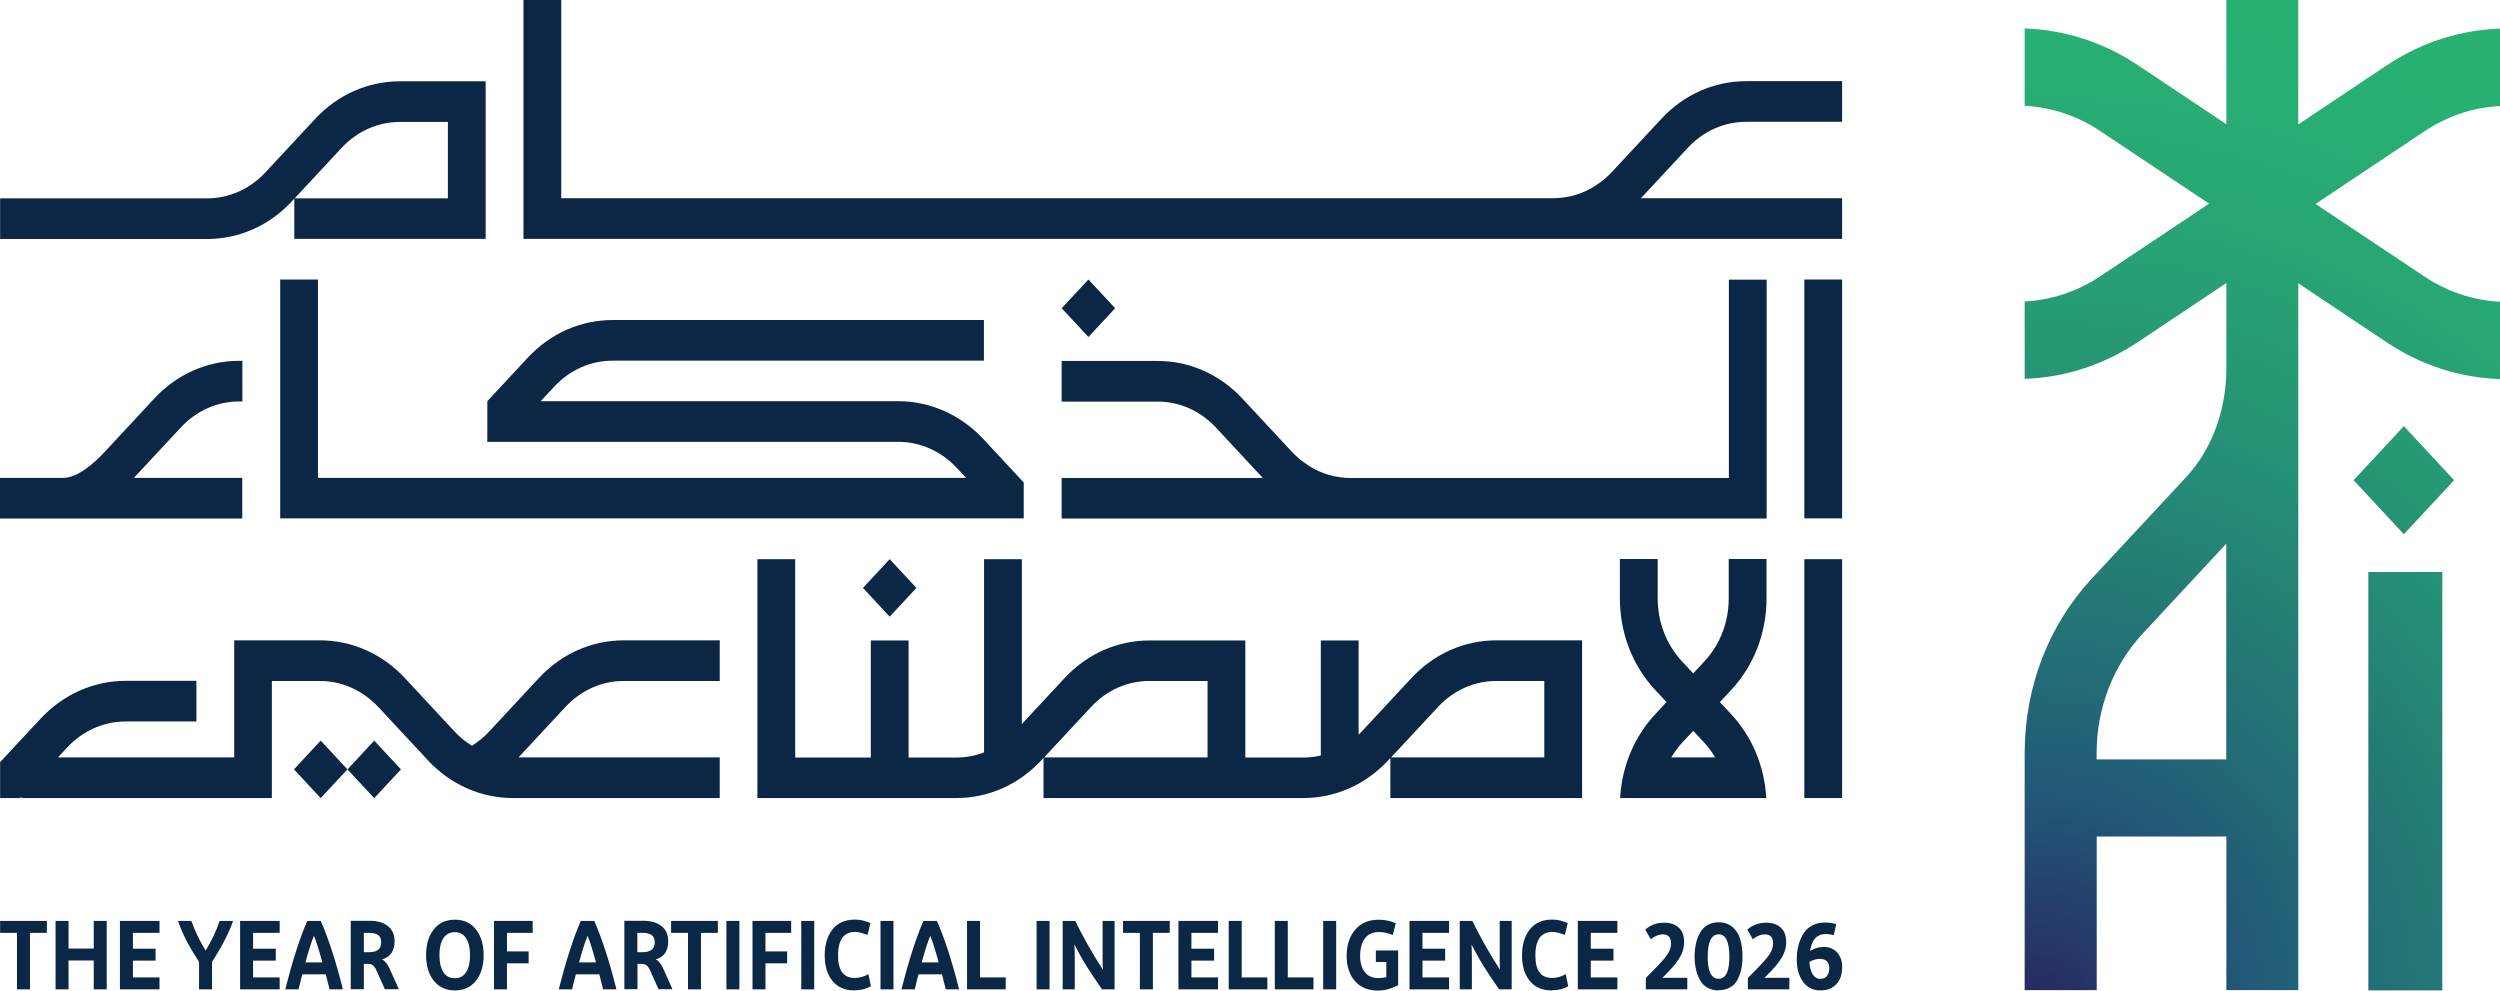
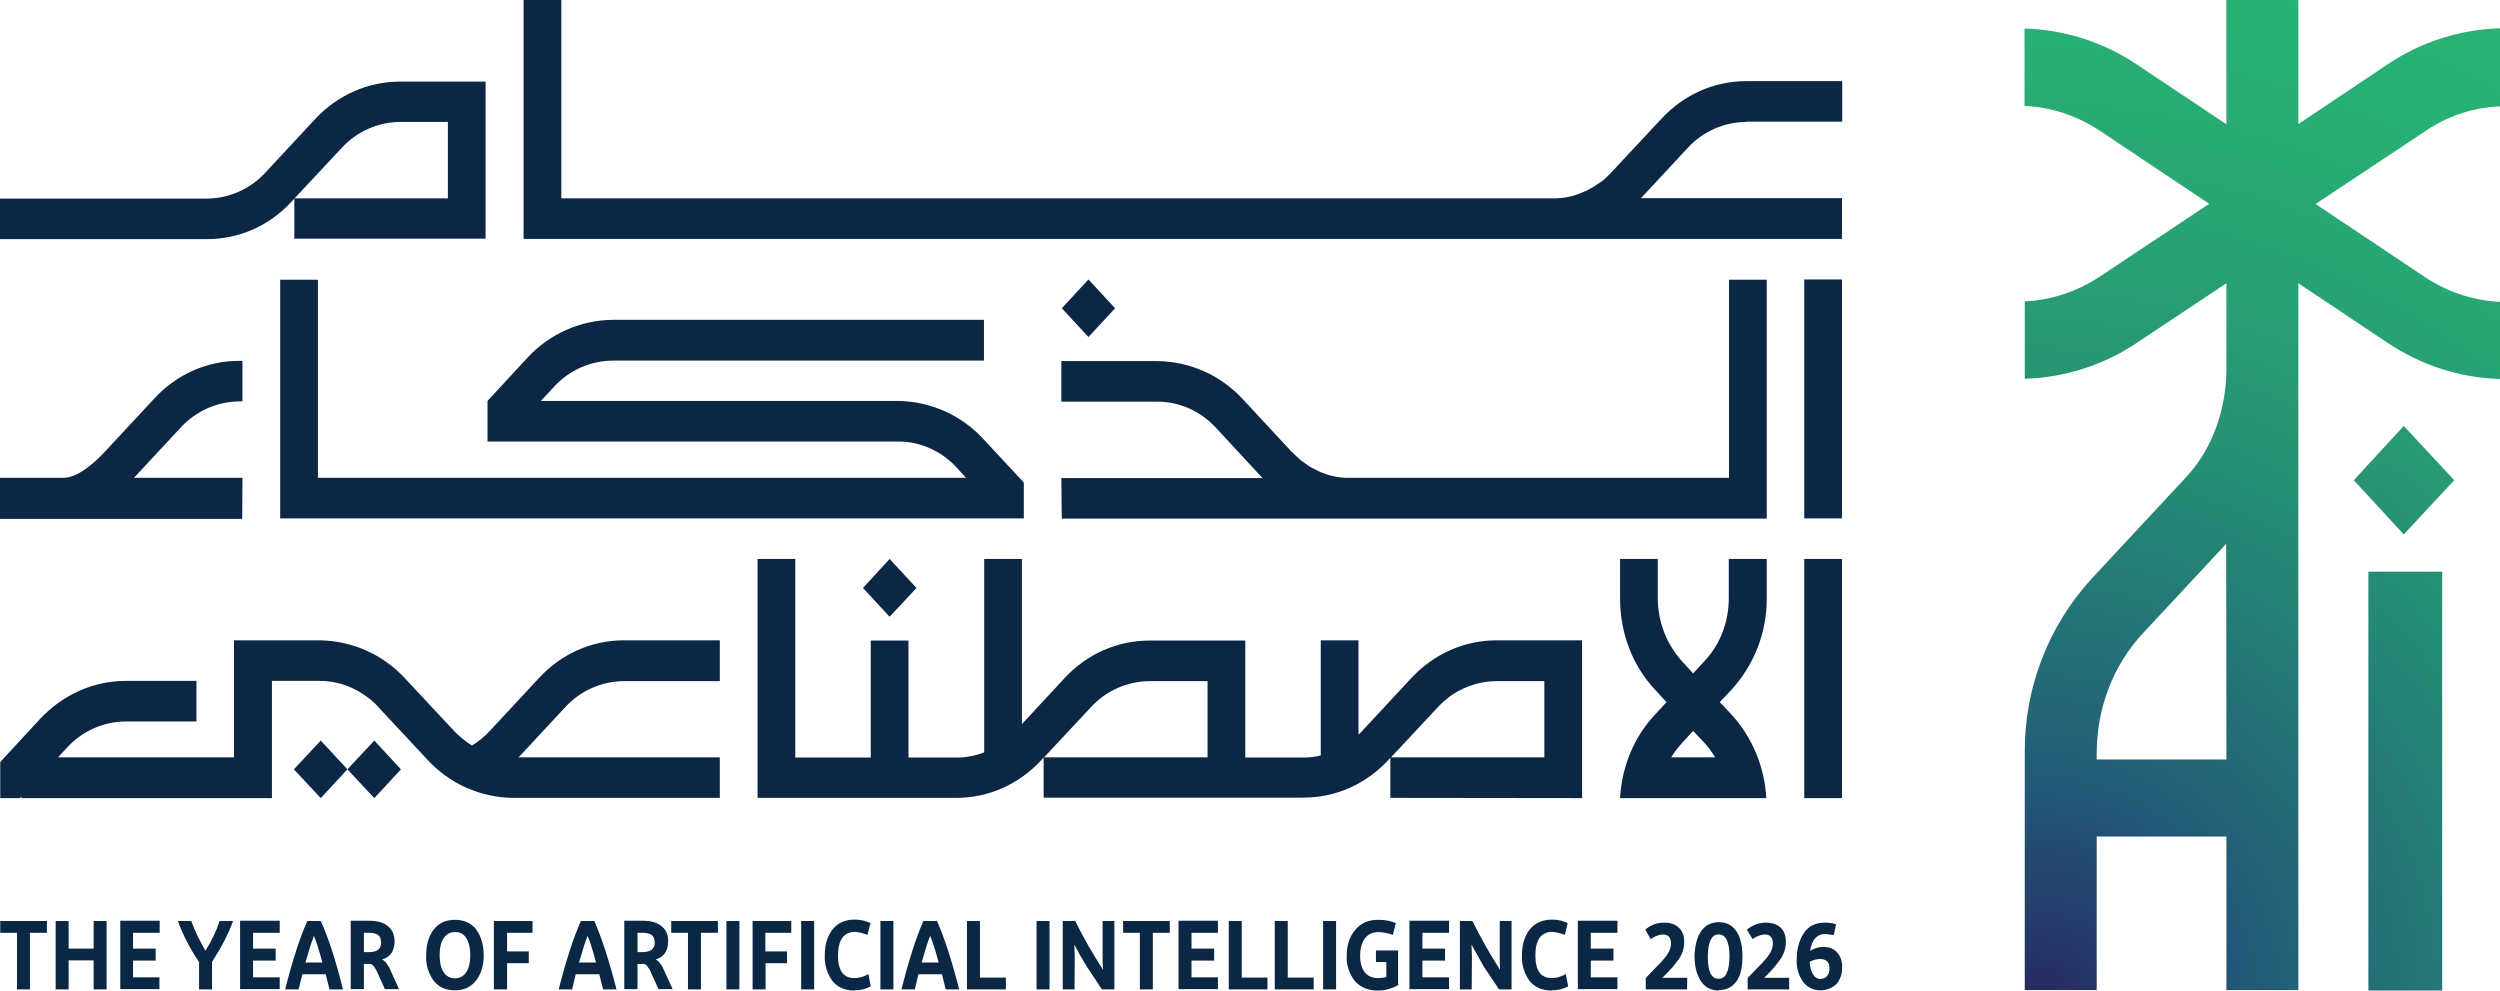
- <svg xmlns="http://www.w3.org/2000/svg" width="106" height="42" viewBox="0 0 106 42" fill="none">
-   <path d="M103.554 41.994V24.254H100.418V41.994H103.554ZM106 1.212C104.323 1.27 102.678 1.787 101.209 2.763L97.448 5.274V0H94.398V5.268L90.637 2.757C89.168 1.781 87.528 1.264 85.846 1.206V4.487C86.962 4.544 88.052 4.895 89.03 5.544L93.666 8.634L89.03 11.725C88.052 12.374 86.962 12.725 85.846 12.782V16.062C87.523 16.005 89.168 15.488 90.637 14.511L94.398 12.001V15.62C94.398 17.326 93.826 18.998 92.71 20.21L88.698 24.524C86.861 26.501 85.846 29.132 85.846 31.929V41.983H88.901V35.468H94.398V41.983H97.448V12.012L101.209 14.523C102.672 15.499 104.317 16.016 106 16.074V12.794C104.884 12.736 103.794 12.386 102.816 11.737L98.18 8.646L102.816 5.555C103.794 4.906 104.884 4.55 106 4.498V1.212ZM94.393 32.199H88.896V31.947C88.896 30.028 89.59 28.224 90.851 26.863L94.393 23.054V32.199ZM99.793 20.36L101.924 22.652L104.056 20.36L101.924 18.067L99.793 20.36Z" fill="url(#paint0_radial_3002_7809)" />
-   <path d="M78.106 11.851H76.503V21.98H78.106V11.851Z" fill="#0C2746" />
-   <path d="M46.149 11.851L45.016 13.069L46.149 14.288L47.282 13.069L46.149 11.851Z" fill="#0C2746" />
-   <path d="M67.081 33.837V27.15H63.448C62.086 27.15 60.799 27.718 59.837 28.758L57.743 31.01C57.701 31.056 57.653 31.102 57.605 31.148V27.155H56.002V32.033C55.762 32.09 55.516 32.119 55.265 32.119H52.802V27.155H48.737C47.375 27.155 46.088 27.724 45.126 28.764L43.326 30.7V23.709H41.724V31.901C41.35 32.044 40.96 32.119 40.554 32.119H38.524V27.155H36.922V32.119H33.717V23.709H32.114V33.837H40.549C41.911 33.837 43.198 33.268 44.16 32.228L44.245 32.136V33.837H55.26C56.622 33.837 57.909 33.268 58.87 32.228L58.951 32.142V33.837H67.081ZM46.259 29.976C46.921 29.264 47.803 28.873 48.737 28.873H51.2V32.113H44.272L46.259 29.976ZM60.97 29.976C61.632 29.264 62.514 28.873 63.448 28.873H65.478V32.113H58.983L60.97 29.976Z" fill="#0C2746" />
-   <path d="M78.106 23.709H76.503V33.837H78.106V23.709Z" fill="#0C2746" />
-   <path d="M37.723 23.709L36.59 24.928L37.723 26.147L38.856 24.928L37.723 23.709Z" fill="#0C2746" />
-   <path d="M13.597 31.402L12.464 32.621L13.597 33.84L14.731 32.621L13.597 31.402Z" fill="#0C2746" />
-   <path d="M15.867 31.403L14.733 32.622L15.867 33.841L17 32.622L15.867 31.403Z" fill="#0C2746" />
-   <path d="M16.041 29.976L18.135 32.228C19.102 33.268 20.384 33.837 21.746 33.837H30.517V32.113H21.986L23.973 29.976C24.636 29.264 25.517 28.873 26.452 28.873H30.517V27.15H26.452C25.09 27.15 23.802 27.718 22.841 28.758L20.747 31.01C20.523 31.252 20.277 31.453 20.01 31.619C19.743 31.453 19.492 31.252 19.267 31.01L17.174 28.758C16.207 27.718 14.925 27.15 13.562 27.15H9.93V32.113H2.457L2.847 31.694C3.504 30.987 4.396 30.591 5.326 30.591H8.328V28.867H5.326C3.969 28.867 2.671 29.448 1.715 30.476L0.005 32.314V33.837H0.855L0.908 33.779V33.837H11.527V28.873H13.557C14.492 28.873 15.373 29.264 16.036 29.976H16.041Z" fill="#0C2746" />
-   <path d="M74.89 33.837C74.815 32.498 74.297 31.246 73.405 30.286L72.924 29.769L73.405 29.252C74.372 28.213 74.901 26.834 74.901 25.369V23.703H73.298V25.369C73.298 26.374 72.935 27.322 72.273 28.035L71.792 28.552L71.311 28.035C70.649 27.322 70.286 26.374 70.286 25.369V23.703H68.683V25.369C68.683 26.834 69.212 28.218 70.179 29.252L70.66 29.769L70.179 30.286C69.287 31.246 68.769 32.492 68.694 33.837H74.89ZM70.862 32.113C70.996 31.895 71.14 31.694 71.311 31.504L71.792 30.987L72.273 31.504C72.444 31.688 72.593 31.895 72.721 32.113H70.862Z" fill="#0C2746" />
-   <path d="M12.387 8.519L12.478 8.422V10.128H20.592V3.447H16.96C15.598 3.447 14.31 4.016 13.349 5.055L11.255 7.307C10.592 8.02 9.711 8.41 8.776 8.41H0.005V10.134H8.776C10.139 10.134 11.426 9.565 12.387 8.525V8.519ZM14.481 6.273C15.144 5.561 16.025 5.17 16.96 5.17H18.99V8.41H12.494L14.481 6.273Z" fill="#0C2746" />
-   <path d="M74.041 5.165H78.106V3.441H74.041C72.679 3.441 71.391 4.01 70.43 5.05L68.336 7.302C68.234 7.411 68.133 7.503 68.026 7.595C67.994 7.623 67.962 7.646 67.925 7.675C67.844 7.738 67.759 7.801 67.674 7.853C67.636 7.876 67.604 7.899 67.567 7.922C67.455 7.991 67.342 8.048 67.225 8.106C67.214 8.106 67.209 8.117 67.198 8.117C67.075 8.175 66.942 8.221 66.814 8.261C66.504 8.353 66.183 8.405 65.852 8.405H23.797V0H22.195V10.128H78.106V8.405H69.575L71.562 6.268C72.225 5.555 73.106 5.165 74.041 5.165Z" fill="#0C2746" />
-   <path d="M45.02 21.985H74.906V11.857H73.304V20.267H57.268C56.937 20.267 56.616 20.216 56.306 20.124C56.178 20.084 56.045 20.038 55.922 19.98C55.911 19.98 55.906 19.969 55.895 19.969C55.778 19.917 55.666 19.854 55.553 19.785C55.516 19.762 55.484 19.739 55.447 19.716C55.361 19.659 55.276 19.601 55.195 19.538C55.163 19.509 55.131 19.486 55.094 19.457C54.987 19.366 54.88 19.268 54.784 19.165L52.69 16.913C51.723 15.873 50.441 15.304 49.079 15.304H45.014V17.027H49.079C50.014 17.027 50.895 17.418 51.558 18.131L53.545 20.267H45.014V21.991L45.02 21.985Z" fill="#0C2746" />
-   <path d="M10.277 20.262H5.678L7.665 18.125C8.328 17.412 9.209 17.022 10.144 17.022H10.277V15.298H10.144C8.782 15.298 7.494 15.867 6.533 16.907L4.439 19.159C4.001 19.63 3.301 20.262 2.682 20.262H0V21.985H10.272V20.262H10.277Z" fill="#0C2746" />
-   <path d="M40.96 20.262H13.482V11.851H11.88V21.98H43.406V20.457L41.697 18.619C40.741 17.59 39.438 17.01 38.086 17.01H22.926L23.498 16.396C24.16 15.683 25.042 15.293 25.977 15.293H41.718V13.569H25.977C24.614 13.569 23.327 14.138 22.366 15.178L20.662 17.01V18.734H38.086C39.016 18.734 39.908 19.13 40.565 19.837L40.96 20.262Z" fill="#0C2746" />
-   <path d="M1.987 39.553H1.271V41.948H0.721V39.553H0.005V39.047H1.987V39.553Z" fill="#0A2745" />
-   <path d="M3.974 41.948V40.725H2.906V41.948H2.356V39.047H2.906V40.219H3.974V39.047H4.524V41.948H3.974Z" fill="#0A2745" />
-   <path d="M6.763 41.443V41.948H5.085V39.047H6.763V39.553H5.635V40.225H6.597V40.73H5.635V41.443H6.763Z" fill="#0A2745" />
-   <path d="M8.99 41.948H8.44V40.788C8.002 40.11 7.703 39.53 7.548 39.047H8.114C8.258 39.461 8.461 39.88 8.718 40.305C8.969 39.897 9.166 39.478 9.316 39.047H9.882C9.711 39.547 9.412 40.127 8.99 40.788V41.948Z" fill="#0A2745" />
-   <path d="M11.858 41.443V41.948H10.181V39.047H11.858V39.553H10.731V40.225H11.693V40.73H10.731V41.443H11.858Z" fill="#0A2745" />
-   <path d="M13.974 41.948L13.813 41.311H12.82C12.767 41.506 12.713 41.718 12.66 41.948H12.094C12.403 40.736 12.713 39.771 13.028 39.047H13.6C13.926 39.788 14.241 40.759 14.54 41.948H13.974ZM13.311 39.679C13.221 39.892 13.098 40.271 12.948 40.805H13.669C13.514 40.248 13.397 39.874 13.311 39.679Z" fill="#0A2745" />
-   <path d="M15.427 40.868V41.943H14.871V39.041H15.667C15.998 39.041 16.26 39.116 16.447 39.266C16.634 39.415 16.73 39.627 16.73 39.903C16.73 40.322 16.554 40.581 16.196 40.679C16.313 40.73 16.42 40.857 16.516 41.064L16.912 41.943H16.319L15.95 41.121C15.908 41.029 15.859 40.966 15.806 40.926C15.753 40.886 15.683 40.868 15.598 40.868H15.427ZM15.64 39.553H15.427V40.374H15.64C15.988 40.374 16.164 40.236 16.164 39.961C16.164 39.811 16.121 39.708 16.03 39.645C15.945 39.581 15.811 39.553 15.635 39.553H15.64Z" fill="#0A2745" />
-   <path d="M20.181 39.409C20.395 39.685 20.507 40.047 20.507 40.495C20.507 40.943 20.4 41.305 20.181 41.581C19.967 41.856 19.668 41.994 19.289 41.994C18.91 41.994 18.61 41.856 18.391 41.581C18.172 41.305 18.066 40.943 18.066 40.495C18.066 40.047 18.172 39.685 18.391 39.409C18.605 39.133 18.904 38.995 19.289 38.995C19.673 38.995 19.967 39.133 20.181 39.409ZM18.797 39.782C18.685 39.955 18.632 40.196 18.632 40.501C18.632 40.805 18.685 41.041 18.797 41.219C18.91 41.391 19.07 41.477 19.283 41.477C19.497 41.477 19.652 41.391 19.764 41.219C19.876 41.046 19.93 40.805 19.93 40.501C19.93 40.196 19.876 39.961 19.764 39.782C19.652 39.61 19.492 39.524 19.283 39.524C19.075 39.524 18.91 39.61 18.797 39.782Z" fill="#0A2745" />
-   <path d="M21.495 41.948H20.945V39.047H22.585V39.553H21.495V40.34H22.414V40.845H21.495V41.948Z" fill="#0A2745" />
-   <path d="M25.571 41.948L25.41 41.311H24.417C24.363 41.506 24.31 41.718 24.256 41.948H23.69C24 40.736 24.31 39.771 24.625 39.047H25.197C25.523 39.788 25.838 40.759 26.137 41.948H25.571ZM24.913 39.679C24.823 39.892 24.7 40.271 24.55 40.805H25.271C25.116 40.248 24.999 39.874 24.913 39.679Z" fill="#0A2745" />
-   <path d="M27.029 40.868V41.943H26.473V39.041H27.269C27.6 39.041 27.862 39.116 28.049 39.266C28.236 39.415 28.332 39.627 28.332 39.903C28.332 40.322 28.156 40.581 27.798 40.679C27.916 40.73 28.022 40.857 28.119 41.064L28.514 41.943H27.921L27.552 41.121C27.51 41.029 27.462 40.966 27.408 40.926C27.355 40.886 27.285 40.868 27.2 40.868H27.029ZM27.237 39.553H27.023V40.374H27.237C27.584 40.374 27.761 40.236 27.761 39.961C27.761 39.811 27.718 39.708 27.627 39.645C27.542 39.581 27.408 39.553 27.232 39.553H27.237Z" fill="#0A2745" />
-   <path d="M30.437 39.553H29.721V41.948H29.171V39.553H28.455V39.047H30.437V39.553Z" fill="#0A2745" />
-   <path d="M30.8 41.948V39.047H31.35V41.948H30.8Z" fill="#0A2745" />
-   <path d="M32.456 41.948H31.906V39.047H33.546V39.553H32.456V40.34H33.375V40.845H32.456V41.948Z" fill="#0A2745" />
-   <path d="M33.973 41.948V39.047H34.523V41.948H33.973Z" fill="#0A2745" />
-   <path d="M36.233 41.994C35.832 41.994 35.517 41.862 35.298 41.592C35.079 41.328 34.967 40.966 34.967 40.512C34.967 40.058 35.079 39.685 35.298 39.403C35.522 39.128 35.837 38.99 36.254 38.99C36.473 38.99 36.687 39.041 36.906 39.139L36.783 39.639C36.553 39.553 36.382 39.513 36.259 39.513C35.779 39.513 35.533 39.846 35.533 40.506C35.533 41.167 35.773 41.466 36.254 41.466C36.435 41.466 36.623 41.414 36.82 41.305L36.927 41.816C36.724 41.931 36.494 41.989 36.227 41.989L36.233 41.994Z" fill="#0A2745" />
-   <path d="M37.333 41.948V39.047H37.883V41.948H37.333Z" fill="#0A2745" />
-   <path d="M40.1 41.948L39.94 41.311H38.946C38.893 41.506 38.839 41.718 38.786 41.948H38.22C38.529 40.736 38.839 39.771 39.154 39.047H39.726C40.052 39.788 40.367 40.759 40.666 41.948H40.1ZM39.443 39.679C39.352 39.892 39.229 40.271 39.08 40.805H39.801C39.646 40.248 39.528 39.874 39.443 39.679Z" fill="#0A2745" />
-   <path d="M41.003 41.948V39.047H41.553V41.443H42.642V41.948H41.003Z" fill="#0A2745" />
-   <path d="M43.951 41.948V39.047H44.501V41.948H43.951Z" fill="#0A2745" />
-   <path d="M45.564 41.948H45.057V39.047H45.591C45.922 39.731 46.312 40.42 46.766 41.121C46.756 41.023 46.75 40.903 46.75 40.759V39.047H47.258V41.948H46.724C46.467 41.581 46.254 41.253 46.077 40.977C45.901 40.696 45.73 40.386 45.554 40.047C45.564 40.19 45.57 40.357 45.57 40.541V41.954L45.564 41.948Z" fill="#0A2745" />
-   <path d="M49.597 39.553H48.882V41.948H48.331V39.553H47.616V39.047H49.597V39.553Z" fill="#0A2745" />
-   <path d="M51.643 41.443V41.948H49.966V39.047H51.643V39.553H50.516V40.225H51.478V40.73H50.516V41.443H51.643Z" fill="#0A2745" />
-   <path d="M52.097 41.948V39.047H52.648V41.443H53.737V41.948H52.097Z" fill="#0A2745" />
-   <path d="M54.052 41.948V39.047H54.602V41.443H55.692V41.948H54.052Z" fill="#0A2745" />
-   <path d="M56.103 41.948V39.047H56.654V41.948H56.103Z" fill="#0A2745" />
-   <path d="M59.276 41.77C59.004 41.92 58.716 42 58.427 42C58.011 42 57.685 41.868 57.45 41.598C57.215 41.334 57.097 40.977 57.097 40.529C57.097 40.081 57.22 39.702 57.46 39.421C57.701 39.139 58.032 38.995 58.449 38.995C58.721 38.995 58.967 39.047 59.18 39.145L59.057 39.645C58.87 39.564 58.667 39.518 58.459 39.518C58.197 39.518 58.005 39.61 57.872 39.788C57.738 39.966 57.669 40.213 57.669 40.529C57.669 40.828 57.738 41.058 57.872 41.224C58.005 41.391 58.197 41.471 58.454 41.471C58.561 41.471 58.673 41.46 58.78 41.431V40.788H58.336V40.3H59.282V41.764L59.276 41.77Z" fill="#0A2745" />
-   <path d="M61.44 41.443V41.948H59.763V39.047H61.44V39.553H60.313V40.225H61.274V40.73H60.313V41.443H61.44Z" fill="#0A2745" />
-   <path d="M62.401 41.948H61.894V39.047H62.428C62.759 39.731 63.149 40.42 63.603 41.121C63.593 41.023 63.587 40.903 63.587 40.759V39.047H64.095V41.948H63.56C63.304 41.581 63.09 41.253 62.914 40.977C62.738 40.696 62.567 40.386 62.391 40.047C62.401 40.19 62.407 40.357 62.407 40.541V41.954L62.401 41.948Z" fill="#0A2745" />
-   <path d="M65.799 41.994C65.398 41.994 65.083 41.862 64.864 41.592C64.645 41.328 64.533 40.966 64.533 40.512C64.533 40.058 64.645 39.685 64.864 39.403C65.088 39.128 65.403 38.99 65.82 38.99C66.039 38.99 66.253 39.041 66.472 39.139L66.349 39.639C66.119 39.553 65.948 39.513 65.825 39.513C65.345 39.513 65.099 39.846 65.099 40.506C65.099 41.167 65.339 41.466 65.82 41.466C66.002 41.466 66.189 41.414 66.386 41.305L66.493 41.816C66.29 41.931 66.06 41.989 65.793 41.989L65.799 41.994Z" fill="#0A2745" />
-   <path d="M68.576 41.443V41.948H66.899V39.047H68.576V39.553H67.449V40.225H68.411V40.73H67.449V41.443H68.576Z" fill="#0A2745" />
-   <path d="M71.53 41.948H69.784V41.466L70.189 41.052C70.43 40.811 70.601 40.61 70.702 40.46C70.804 40.311 70.852 40.156 70.852 39.995C70.852 39.742 70.734 39.616 70.494 39.616C70.339 39.616 70.168 39.685 69.992 39.823L69.757 39.415C69.981 39.219 70.248 39.122 70.563 39.122C70.831 39.122 71.039 39.197 71.188 39.34C71.338 39.484 71.407 39.685 71.407 39.943C71.407 40.202 71.333 40.432 71.178 40.667C71.023 40.903 70.809 41.144 70.542 41.403L70.483 41.46H71.541V41.954L71.53 41.948Z" fill="#0A2745" />
-   <path d="M72.871 41.994C72.689 41.994 72.534 41.954 72.401 41.879C72.267 41.805 72.161 41.701 72.086 41.563C72.006 41.431 71.947 41.276 71.909 41.11C71.872 40.943 71.851 40.759 71.851 40.558C71.851 40.357 71.872 40.173 71.909 40.001C71.947 39.834 72.006 39.679 72.086 39.541C72.166 39.403 72.273 39.3 72.401 39.219C72.534 39.145 72.689 39.105 72.871 39.105C73.106 39.105 73.304 39.174 73.459 39.306C73.614 39.444 73.726 39.61 73.784 39.823C73.849 40.029 73.881 40.271 73.881 40.552C73.881 40.759 73.865 40.943 73.827 41.11C73.79 41.276 73.731 41.425 73.656 41.563C73.582 41.701 73.475 41.799 73.341 41.874C73.207 41.948 73.053 41.983 72.876 41.983L72.871 41.994ZM72.871 41.5C73.175 41.5 73.325 41.19 73.325 40.564C73.325 39.938 73.175 39.616 72.871 39.616C72.567 39.616 72.406 39.932 72.406 40.564C72.406 41.196 72.561 41.5 72.871 41.5Z" fill="#0A2745" />
-   <path d="M75.857 41.948H74.11V41.466L74.516 41.052C74.757 40.811 74.928 40.61 75.029 40.46C75.13 40.311 75.179 40.156 75.179 39.995C75.179 39.742 75.061 39.616 74.821 39.616C74.666 39.616 74.495 39.685 74.319 39.823L74.084 39.415C74.308 39.219 74.575 39.122 74.89 39.122C75.157 39.122 75.366 39.197 75.515 39.34C75.665 39.484 75.734 39.685 75.734 39.943C75.734 40.202 75.659 40.432 75.504 40.667C75.35 40.903 75.136 41.144 74.869 41.403L74.81 41.46H75.868V41.954L75.857 41.948Z" fill="#0A2745" />
-   <path d="M78.106 41.012C78.106 41.316 78.026 41.558 77.86 41.73C77.695 41.908 77.475 41.994 77.187 41.994C76.872 41.994 76.626 41.874 76.45 41.627C76.268 41.38 76.183 41.069 76.183 40.696C76.183 40.483 76.204 40.282 76.252 40.093C76.3 39.909 76.37 39.737 76.461 39.593C76.551 39.444 76.674 39.329 76.835 39.242C76.989 39.156 77.166 39.116 77.369 39.116C77.572 39.116 77.721 39.139 77.855 39.185L77.753 39.65C77.63 39.622 77.518 39.604 77.417 39.604C77.037 39.604 76.813 39.846 76.749 40.322C76.92 40.208 77.112 40.15 77.321 40.15C77.566 40.15 77.759 40.231 77.897 40.386C78.036 40.547 78.111 40.753 78.111 41.006L78.106 41.012ZM77.192 41.5C77.31 41.5 77.401 41.46 77.465 41.38C77.529 41.299 77.561 41.19 77.561 41.058C77.561 40.788 77.422 40.656 77.15 40.656C77.022 40.656 76.883 40.696 76.722 40.782C76.733 41.006 76.776 41.184 76.856 41.311C76.936 41.437 77.048 41.506 77.192 41.506V41.5Z" fill="#0A2745" />
+ <svg xmlns="http://www.w3.org/2000/svg" width="106" height="42" fill="none" viewBox="0 0 106 42">
+   <path fill="url(#a)" d="M103.55 42V24.24h-3.13V42zM106 1.2a9 9 0 0 0-4.8 1.55l-3.75 2.51V0H94.4v5.27l-3.76-2.51a9 9 0 0 0-4.8-1.55v3.28q1.7.08 3.19 1.05l4.64 3.1-4.64 3.09c-.98.64-2.07 1-3.18 1.05v3.28a9 9 0 0 0 4.79-1.55l3.76-2.5v3.61c0 1.7-.57 3.38-1.69 4.59l-4.01 4.31a10.8 10.8 0 0 0-2.85 7.4v10.06h3.05v-6.51h5.5v6.51h3.05V12.01l3.76 2.51c1.46.98 3.1 1.5 4.79 1.55V12.8a6.3 6.3 0 0 1-3.18-1.05l-4.64-3.1 4.64-3.08A6 6 0 0 1 106 4.51zm-11.6 31h-5.5v-.25c0-1.92.69-3.73 1.95-5.09l3.54-3.8zm5.4-11.84 2.12 2.3 2.14-2.3-2.14-2.3z" />
+   <path fill="#0c2746" d="M78.1 11.85h-1.6v10.13h1.6zm-31.95 0-1.13 1.22 1.13 1.22 1.13-1.22zm20.93 21.99v-6.69h-3.63c-1.36 0-2.65.57-3.61 1.6l-2.1 2.26-.14.14v-4H56v4.88q-.35.09-.74.09H52.8v-4.96h-4.06c-1.36 0-2.65.56-3.61 1.6l-1.8 1.94v-7h-1.6v8.2q-.57.22-1.18.22h-2.03v-4.96h-1.6v4.96h-3.2V23.7h-1.6v10.13h8.43c1.36 0 2.65-.57 3.61-1.61l.09-.1v1.7h11.01c1.36 0 2.65-.56 3.61-1.6l.08-.09v1.7zm-20.82-3.86a3.4 3.4 0 0 1 2.48-1.1h2.46v3.23h-6.93zm14.71 0a3.4 3.4 0 0 1 2.48-1.1h2.03v3.23h-6.5zM78.1 23.7h-1.6v10.14h1.6z" />
+   <path fill="#0c2746" d="m37.72 23.7-1.13 1.23 1.13 1.22 1.14-1.22zM13.6 31.4l-1.14 1.22 1.14 1.22 1.13-1.22z" />
+   <path fill="#0c2746" d="m15.87 31.4-1.14 1.22 1.14 1.22L17 32.62z" />
+   <path fill="#0c2746" d="m16.04 29.98 2.1 2.25a5 5 0 0 0 3.6 1.6h8.78v-1.72h-8.53l1.98-2.13a3.4 3.4 0 0 1 2.48-1.1h4.07v-1.73h-4.07c-1.36 0-2.65.57-3.6 1.6l-2.1 2.26q-.34.36-.74.6a4 4 0 0 1-.74-.6l-2.1-2.25a5 5 0 0 0-3.6-1.61H9.92v4.96H2.46l.39-.42a3.4 3.4 0 0 1 2.48-1.1h3v-1.72h-3c-1.36 0-2.66.58-3.62 1.6l-1.7 1.84v1.53h.84l.06-.06v.06h10.62v-4.97h2.03c.93 0 1.81.4 2.48 1.1m58.85 3.87a5.7 5.7 0 0 0-1.48-3.55l-.49-.52.49-.52a5.7 5.7 0 0 0 1.5-3.88V23.7H73.3v1.67c0 1-.36 1.95-1.03 2.66l-.48.52-.48-.52a4 4 0 0 1-1.02-2.66V23.7h-1.6v1.67c0 1.46.52 2.85 1.49 3.88l.48.52-.48.52c-.9.96-1.41 2.2-1.49 3.55zm-4.03-1.73q.2-.32.45-.6l.48-.52.48.51q.26.29.45.61zM12.39 8.52l.09-.1v1.7h8.11V3.46h-3.63c-1.36 0-2.65.57-3.61 1.6l-2.1 2.26a3.4 3.4 0 0 1-2.47 1.1H0v1.72h8.77c1.36 0 2.65-.56 3.6-1.6zm2.1-2.25a3.4 3.4 0 0 1 2.47-1.1h2.03v3.24h-6.5zm59.55-1.11h4.07V3.44h-4.07c-1.36 0-2.65.57-3.61 1.61l-2.1 2.25-.3.3-.1.08-.26.17-.1.07-.35.19h-.02a3 3 0 0 1-1.35.3H23.8V0h-1.6v10.13h55.9V8.4h-8.52l1.98-2.13a3.4 3.4 0 0 1 2.48-1.1M45.02 21.99h29.89V11.86h-1.6v8.4H57.26a3 3 0 0 1-1.35-.28l-.02-.01-.35-.18-.1-.07-.25-.18-.1-.08-.32-.3-2.09-2.25a5 5 0 0 0-3.61-1.6H45v1.72h4.07c.93 0 1.82.39 2.48 1.1l1.98 2.14H45zm-34.74-1.73h-4.6l1.99-2.14a3.4 3.4 0 0 1 2.47-1.1h.14V15.3h-.14c-1.36 0-2.65.57-3.6 1.6l-2.1 2.26c-.44.47-1.14 1.1-1.76 1.1H0V22h10.27zm30.68 0H13.48v-8.4h-1.6v10.12h31.53v-1.52l-1.71-1.84A5 5 0 0 0 38.09 17H22.93l.57-.61a3.4 3.4 0 0 1 2.48-1.1h15.74v-1.73H25.98a5 5 0 0 0-3.61 1.6L20.67 17v1.72h17.42c.93 0 1.82.4 2.47 1.1z" />
+   <path fill="#0a2745" d="M1.99 39.55h-.72v2.4H.72v-2.4H.01v-.5h1.98zm1.98 2.4v-1.23H2.91v1.23h-.55v-2.9h.55v1.17h1.06v-1.17h.55v2.9zm2.79-.51v.5H5.1v-2.9h1.67v.51H5.64v.67h.96v.51h-.96v.71zm2.23.51h-.55v-1.16a8 8 0 0 1-.9-1.74h.57q.22.61.6 1.26.39-.61.6-1.26h.57q-.26.75-.89 1.74zm2.87-.51v.5h-1.68v-2.9h1.68v.51h-1.13v.67h.96v.51h-.96v.71zm2.11.51-.16-.64h-.99l-.16.64h-.57q.46-1.82.94-2.9h.57q.5 1.1.94 2.9zm-.66-2.27q-.13.33-.36 1.13h.72q-.23-.84-.36-1.13m2.12 1.19v1.07h-.56v-2.9h.8q.5 0 .78.23.27.22.28.63 0 .63-.53.78.17.08.32.38l.4.88h-.6l-.37-.82-.14-.2a.3.3 0 0 0-.21-.05zm.21-1.32h-.21v.82h.21q.52 0 .52-.4 0-.23-.13-.33-.13-.09-.4-.09zm4.54-.15q.32.42.33 1.1 0 .66-.33 1.08-.32.41-.9.41-.56 0-.89-.4a1.7 1.7 0 0 1-.32-1.1q0-.66.32-1.08.32-.41.9-.41.57 0 .9.4m-1.38.38q-.17.26-.17.72t.17.72.48.26.48-.26.17-.72-.17-.72a.5.5 0 0 0-.48-.26q-.3 0-.48.26m2.69 2.17h-.56v-2.9h1.64v.5H21.5v.79h.92v.5h-.92zm4.07 0-.16-.64h-1l-.15.64h-.57q.46-1.82.94-2.9h.57q.48 1.1.94 2.9zm-.66-2.27q-.13.33-.36 1.13h.72q-.22-.84-.36-1.13m2.12 1.19v1.07h-.56v-2.9h.8q.5 0 .78.23.28.22.28.63 0 .63-.53.78.17.08.32.38l.4.88h-.6l-.37-.82-.14-.2a.3.3 0 0 0-.21-.05zm.2-1.32h-.2v.82h.2q.53 0 .53-.4 0-.23-.13-.33-.13-.09-.4-.09m3.21 0h-.72v2.4h-.55v-2.4h-.71v-.5h1.98zm.36 2.4v-2.9h.55v2.9zm1.66 0h-.55v-2.9h1.64v.5h-1.1v.79h.92v.5h-.91zm1.51 0v-2.9h.55v2.9zm2.26.05q-.6 0-.93-.4a1.7 1.7 0 0 1-.33-1.09q0-.68.33-1.1t.95-.42q.33 0 .66.15l-.13.5a2 2 0 0 0-.52-.13q-.72 0-.73 1 0 .98.72.96.28 0 .57-.17l.1.52q-.3.17-.7.17zm1.1-.05v-2.9h.55v2.9zm2.77 0-.16-.64h-1l-.15.64h-.57q.46-1.82.93-2.9h.58q.48 1.1.94 2.9zm-.66-2.27q-.14.33-.36 1.13h.72q-.23-.84-.36-1.13M41 41.95v-2.9h.55v2.4h1.1v.5zm2.95 0v-2.9h.55v2.9zm1.61 0h-.5v-2.9h.53q.5 1.02 1.18 2.07l-.02-.36v-1.71h.5v2.9h-.53l-.64-.97q-.27-.43-.53-.93l.02.5zm4.04-2.4h-.72v2.4h-.55v-2.4h-.71v-.5h1.98zm2.04 1.89v.5h-1.67v-2.9h1.67v.51h-1.12v.67h.96v.51h-.96v.71zm.46.51v-2.9h.55v2.4h1.09v.5zm1.95 0v-2.9h.55v2.4h1.1v.5zm2.05 0v-2.9h.55v2.9zm3.18-.18q-.42.23-.85.23-.63 0-.98-.4a1.6 1.6 0 0 1-.35-1.07q0-.68.36-1.1.36-.44.99-.43.41 0 .73.14l-.12.5a2 2 0 0 0-.6-.12q-.39 0-.59.27t-.2.74q0 .45.2.7t.58.24q.16 0 .33-.04v-.64h-.44v-.49h.94zm2.16-.33v.5h-1.68v-2.9h1.68v.51h-1.13v.67h.96v.51h-.96v.71zm.96.51h-.5v-2.9h.53q.5 1.02 1.17 2.07l-.01-.36v-1.71h.5v2.9h-.53l-.65-.97-.52-.93.02.5zm3.4.05q-.6 0-.94-.4a1.7 1.7 0 0 1-.33-1.09q0-.68.33-1.1.34-.42.96-.42.33 0 .65.15l-.12.5a2 2 0 0 0-.52-.13q-.73 0-.73 1 0 .98.72.96.27 0 .57-.17l.1.52q-.3.17-.7.17m2.79-.55v.5H66.9v-2.9h1.68v.51h-1.13v.67h.96v.51h-.96v.71zm2.95.51h-1.75v-.48l.4-.42q.37-.36.52-.59t.15-.46q0-.38-.36-.38a1 1 0 0 0-.5.2l-.23-.4q.33-.3.8-.3.4 0 .63.22.22.21.22.6t-.23.73a5 5 0 0 1-.64.73l-.06.06h1.06zm1.34.05a1 1 0 0 1-.47-.12 1 1 0 0 1-.31-.32 2 2 0 0 1-.18-.45 2.5 2.5 0 0 1 0-1.1q.06-.27.18-.47a1 1 0 0 1 .31-.32 1 1 0 0 1 .47-.12q.36 0 .59.2t.32.52q.1.3.1.73 0 .31-.05.56t-.17.45a1 1 0 0 1-.32.31 1 1 0 0 1-.46.11zm0-.5q.45 0 .46-.94 0-.94-.46-.94-.45 0-.46.94 0 .95.46.94m2.99.45H74.1v-.48l.4-.42q.37-.36.52-.59t.15-.46q0-.38-.36-.38a1 1 0 0 0-.5.2l-.24-.4q.35-.3.81-.3.4 0 .63.22.21.21.21.6t-.23.73a5 5 0 0 1-.63.73l-.06.06h1.06zm2.24-.94a1 1 0 0 1-.24.72 1 1 0 0 1-.67.26.9.9 0 0 1-.74-.36 1.5 1.5 0 0 1-.27-.93q0-.33.07-.6.08-.3.21-.5.14-.23.37-.36.24-.12.54-.12t.48.07l-.1.46-.33-.05q-.57 0-.67.72a1 1 0 0 1 .57-.17q.37 0 .58.24t.21.62m-.9.49q.17 0 .26-.12a.5.5 0 0 0 .1-.32q0-.4-.41-.4a1 1 0 0 0-.43.12q.02.34.14.53.12.2.33.2z" />
  <defs>
-     <radialGradient id="paint0_radial_3002_7809" cx="0" cy="0" r="1" gradientUnits="userSpaceOnUse" gradientTransform="translate(86.4556 43.0834) scale(44.7762 48.1552)">
+     <radialGradient id="a" cx="0" cy="0" r="1" gradientTransform="matrix(44.7762 0 0 48.1552 86.46 43.08)" gradientUnits="userSpaceOnUse">
      <stop stop-color="#272660" />
-       <stop offset="0.2" stop-color="#225978" />
-       <stop offset="0.3" stop-color="#236C76" />
-       <stop offset="0.49" stop-color="#258B75" />
-       <stop offset="0.67" stop-color="#27A173" />
-       <stop offset="0.84" stop-color="#28AE73" />
-       <stop offset="1" stop-color="#29B373" />
+       <stop offset=".2" stop-color="#225978" />
+       <stop offset=".3" stop-color="#236c76" />
+       <stop offset=".49" stop-color="#258b75" />
+       <stop offset=".67" stop-color="#27a173" />
+       <stop offset=".84" stop-color="#28ae73" />
+       <stop offset="1" stop-color="#29b373" />
    </radialGradient>
  </defs>
</svg>
